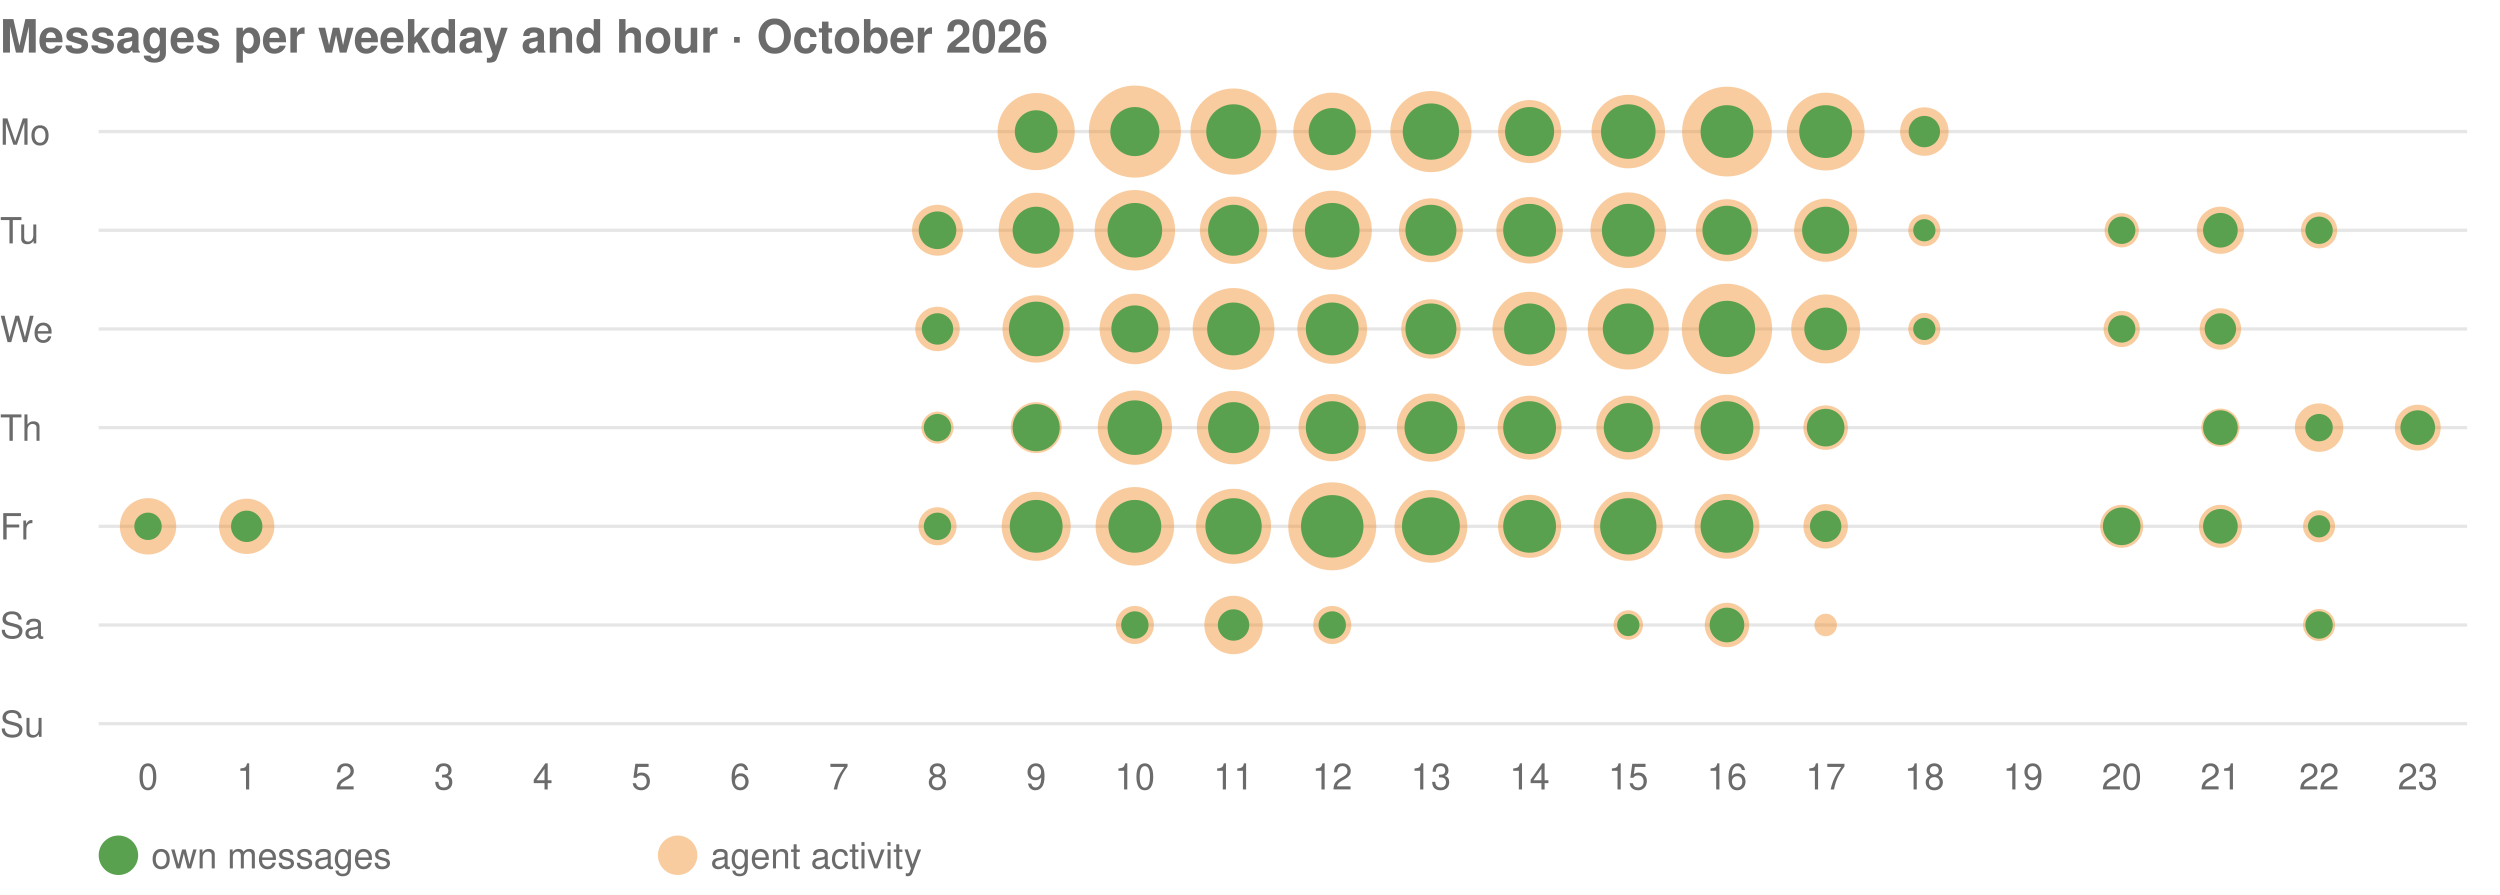
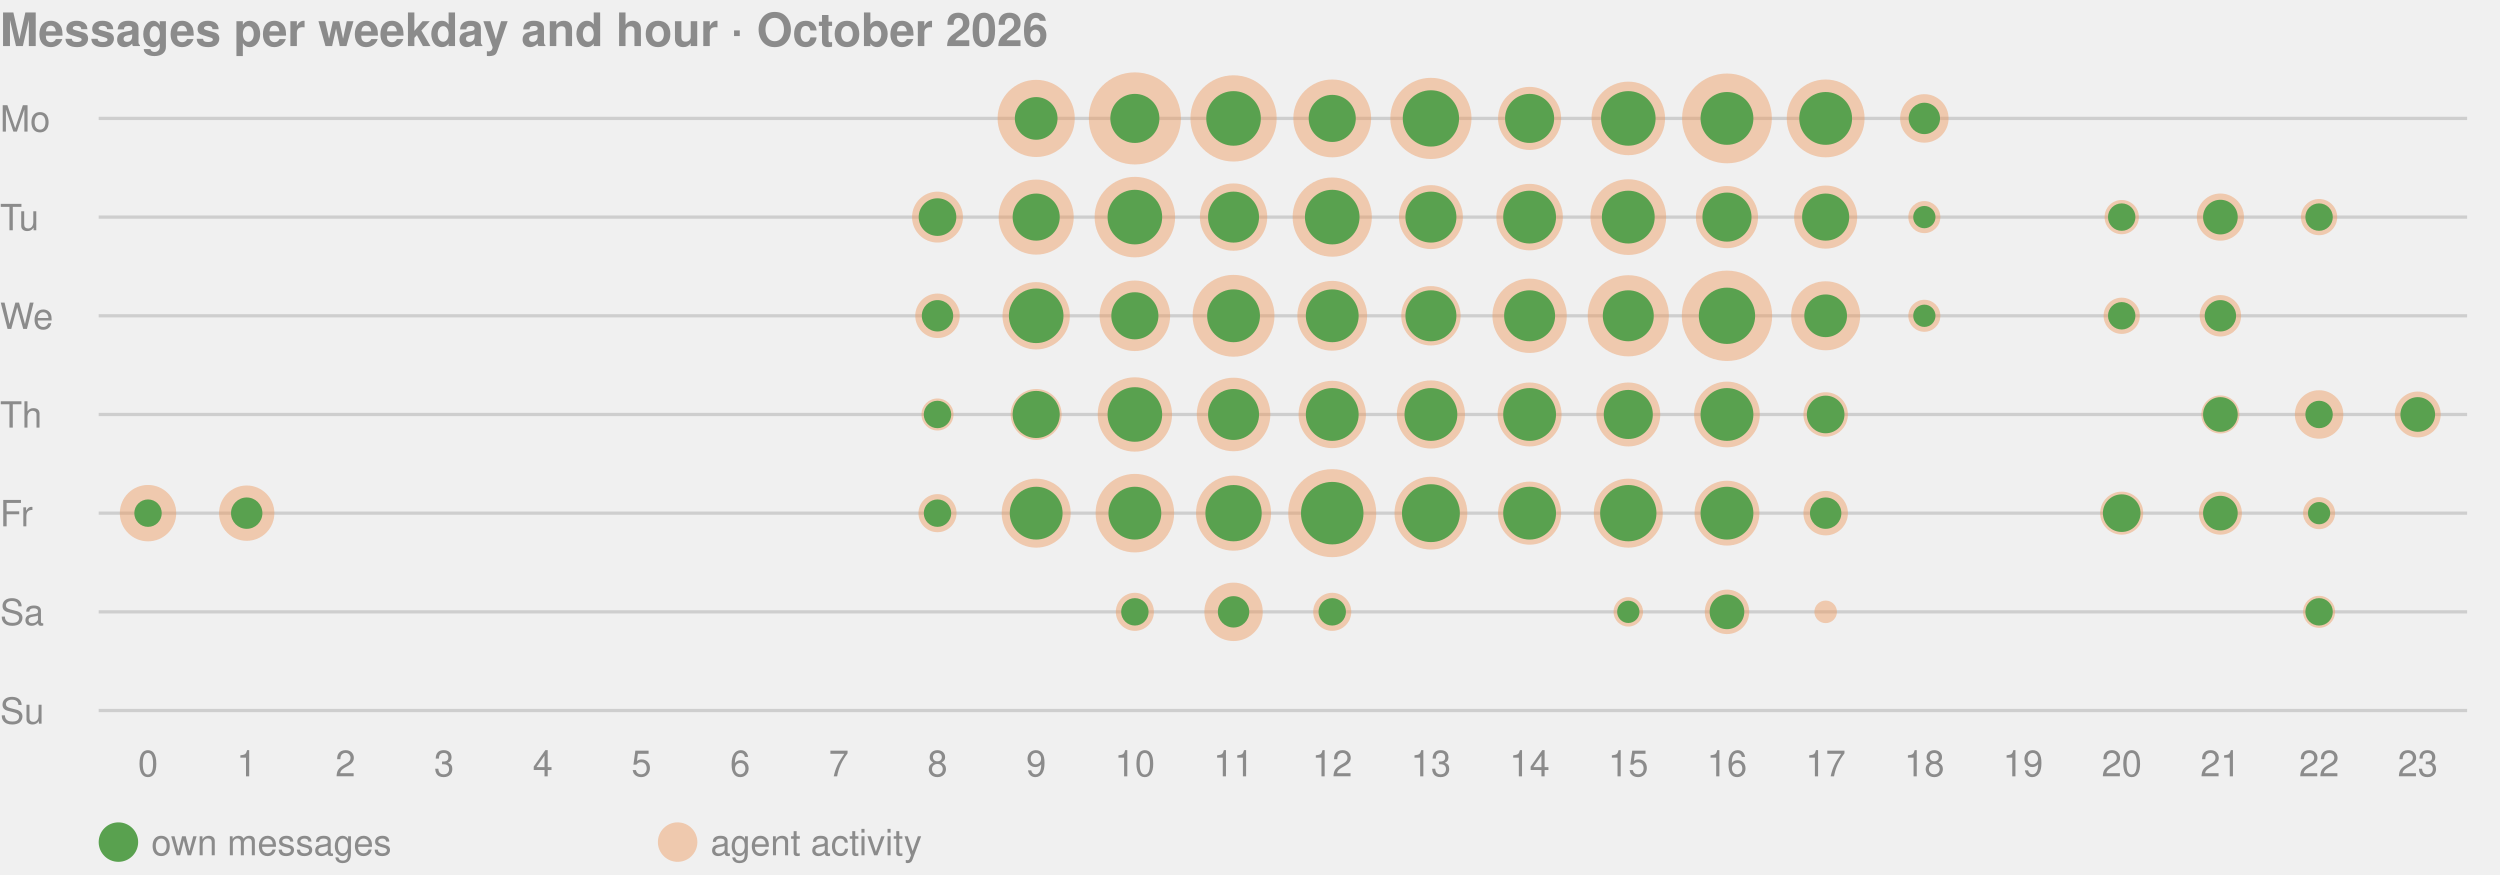
- <svg xmlns="http://www.w3.org/2000/svg" width="760" height="272" viewBox="0 0 760 272" font-family="-apple-system, 'Segoe UI', Helvetica, Arial, sans-serif">
-   <rect width="100%" height="100%" fill="#ffffff" />
-   <text x="0" y="16" font-size="14" font-weight="600" fill="#6b6b6b">Messages per weekday and hour · October 2026</text>
-   <text x="0" y="44" font-size="11" fill="#6b6b6b">Mo</text>
-   <line x1="30" y1="40" x2="750" y2="40" stroke="#e6e6e6" stroke-width="1" />
-   <circle cx="315" cy="40" r="11.73" fill="#f28e2b" fill-opacity="0.45" />
-   <circle cx="315" cy="40" r="6.49" fill="#59a14f" />
-   <circle cx="345" cy="40" r="14" fill="#f28e2b" fill-opacity="0.45" />
-   <circle cx="345" cy="40" r="7.46" fill="#59a14f" />
-   <circle cx="375" cy="40" r="13.11" fill="#f28e2b" fill-opacity="0.45" />
-   <circle cx="375" cy="40" r="8.3" fill="#59a14f" />
-   <circle cx="405" cy="40" r="11.83" fill="#f28e2b" fill-opacity="0.45" />
-   <circle cx="405" cy="40" r="7.16" fill="#59a14f" />
-   <circle cx="435" cy="40" r="12.34" fill="#f28e2b" fill-opacity="0.45" />
-   <circle cx="435" cy="40" r="8.56" fill="#59a14f" />
-   <circle cx="465" cy="40" r="9.59" fill="#f28e2b" fill-opacity="0.45" />
-   <circle cx="465" cy="40" r="7.46" fill="#59a14f" />
-   <circle cx="495" cy="40" r="11.18" fill="#f28e2b" fill-opacity="0.45" />
-   <circle cx="495" cy="40" r="8.3" fill="#59a14f" />
-   <circle cx="525" cy="40" r="13.65" fill="#f28e2b" fill-opacity="0.45" />
-   <circle cx="525" cy="40" r="8.03" fill="#59a14f" />
-   <circle cx="555" cy="40" r="11.83" fill="#f28e2b" fill-opacity="0.45" />
-   <circle cx="555" cy="40" r="8.03" fill="#59a14f" />
-   <circle cx="585" cy="40" r="7.37" fill="#f28e2b" fill-opacity="0.45" />
-   <circle cx="585" cy="40" r="4.77" fill="#59a14f" />
-   <text x="0" y="74" font-size="11" fill="#6b6b6b">Tu</text>
-   <line x1="30" y1="70" x2="750" y2="70" stroke="#e6e6e6" stroke-width="1" />
-   <circle cx="285" cy="70" r="7.74" fill="#f28e2b" fill-opacity="0.45" />
-   <circle cx="285" cy="70" r="5.72" fill="#59a14f" />
-   <circle cx="315" cy="70" r="11.41" fill="#f28e2b" fill-opacity="0.45" />
-   <circle cx="315" cy="70" r="7.16" fill="#59a14f" />
-   <circle cx="345" cy="70" r="12.24" fill="#f28e2b" fill-opacity="0.45" />
-   <circle cx="345" cy="70" r="8.3" fill="#59a14f" />
-   <circle cx="375" cy="70" r="10.24" fill="#f28e2b" fill-opacity="0.45" />
-   <circle cx="375" cy="70" r="7.75" fill="#59a14f" />
-   <circle cx="405" cy="70" r="12.04" fill="#f28e2b" fill-opacity="0.45" />
-   <circle cx="405" cy="70" r="8.3" fill="#59a14f" />
-   <circle cx="435" cy="70" r="9.72" fill="#f28e2b" fill-opacity="0.45" />
-   <circle cx="435" cy="70" r="7.75" fill="#59a14f" />
-   <circle cx="465" cy="70" r="10.11" fill="#f28e2b" fill-opacity="0.45" />
-   <circle cx="465" cy="70" r="8.03" fill="#59a14f" />
-   <circle cx="495" cy="70" r="11.51" fill="#f28e2b" fill-opacity="0.45" />
-   <circle cx="495" cy="70" r="8.03" fill="#59a14f" />
-   <circle cx="525" cy="70" r="9.45" fill="#f28e2b" fill-opacity="0.45" />
-   <circle cx="525" cy="70" r="7.46" fill="#59a14f" />
-   <circle cx="555" cy="70" r="9.59" fill="#f28e2b" fill-opacity="0.45" />
-   <circle cx="555" cy="70" r="7.16" fill="#59a14f" />
-   <circle cx="585" cy="70" r="4.87" fill="#f28e2b" fill-opacity="0.45" />
-   <circle cx="585" cy="70" r="3.39" fill="#59a14f" />
-   <circle cx="645" cy="70" r="5.21" fill="#f28e2b" fill-opacity="0.45" />
-   <circle cx="645" cy="70" r="4.17" fill="#59a14f" />
-   <circle cx="675" cy="70" r="7.17" fill="#f28e2b" fill-opacity="0.45" />
-   <circle cx="675" cy="70" r="5.27" fill="#59a14f" />
-   <circle cx="705" cy="70" r="5.51" fill="#f28e2b" fill-opacity="0.45" />
-   <circle cx="705" cy="70" r="4.17" fill="#59a14f" />
-   <text x="0" y="104" font-size="11" fill="#6b6b6b">We</text>
-   <line x1="30" y1="100" x2="750" y2="100" stroke="#e6e6e6" stroke-width="1" />
-   <circle cx="285" cy="100" r="6.76" fill="#f28e2b" fill-opacity="0.45" />
-   <circle cx="285" cy="100" r="4.77" fill="#59a14f" />
-   <circle cx="315" cy="100" r="10.24" fill="#f28e2b" fill-opacity="0.45" />
-   <circle cx="315" cy="100" r="8.3" fill="#59a14f" />
-   <circle cx="345" cy="100" r="10.72" fill="#f28e2b" fill-opacity="0.45" />
-   <circle cx="345" cy="100" r="7.16" fill="#59a14f" />
-   <circle cx="375" cy="100" r="12.44" fill="#f28e2b" fill-opacity="0.45" />
-   <circle cx="375" cy="100" r="8.03" fill="#59a14f" />
-   <circle cx="405" cy="100" r="10.61" fill="#f28e2b" fill-opacity="0.45" />
-   <circle cx="405" cy="100" r="8.03" fill="#59a14f" />
-   <circle cx="435" cy="100" r="9.03" fill="#f28e2b" fill-opacity="0.45" />
-   <circle cx="435" cy="100" r="7.75" fill="#59a14f" />
-   <circle cx="465" cy="100" r="11.3" fill="#f28e2b" fill-opacity="0.45" />
-   <circle cx="465" cy="100" r="7.75" fill="#59a14f" />
-   <circle cx="495" cy="100" r="12.34" fill="#f28e2b" fill-opacity="0.45" />
-   <circle cx="495" cy="100" r="7.75" fill="#59a14f" />
-   <circle cx="525" cy="100" r="13.74" fill="#f28e2b" fill-opacity="0.45" />
-   <circle cx="525" cy="100" r="8.56" fill="#59a14f" />
-   <circle cx="555" cy="100" r="10.49" fill="#f28e2b" fill-opacity="0.45" />
-   <circle cx="555" cy="100" r="6.49" fill="#59a14f" />
-   <circle cx="585" cy="100" r="4.87" fill="#f28e2b" fill-opacity="0.45" />
-   <circle cx="585" cy="100" r="3.39" fill="#59a14f" />
-   <circle cx="645" cy="100" r="5.51" fill="#f28e2b" fill-opacity="0.45" />
-   <circle cx="645" cy="100" r="4.17" fill="#59a14f" />
-   <circle cx="675" cy="100" r="6.3" fill="#f28e2b" fill-opacity="0.45" />
-   <circle cx="675" cy="100" r="4.77" fill="#59a14f" />
-   <text x="0" y="134" font-size="11" fill="#6b6b6b">Th</text>
-   <line x1="30" y1="130" x2="750" y2="130" stroke="#e6e6e6" stroke-width="1" />
-   <circle cx="285" cy="130" r="4.87" fill="#f28e2b" fill-opacity="0.45" />
-   <circle cx="285" cy="130" r="4.17" fill="#59a14f" />
-   <circle cx="315" cy="130" r="7.74" fill="#f28e2b" fill-opacity="0.45" />
-   <circle cx="315" cy="130" r="7.16" fill="#59a14f" />
-   <circle cx="345" cy="130" r="11.3" fill="#f28e2b" fill-opacity="0.45" />
-   <circle cx="345" cy="130" r="8.3" fill="#59a14f" />
-   <circle cx="375" cy="130" r="11.18" fill="#f28e2b" fill-opacity="0.45" />
-   <circle cx="375" cy="130" r="7.75" fill="#59a14f" />
-   <circle cx="405" cy="130" r="10.24" fill="#f28e2b" fill-opacity="0.45" />
-   <circle cx="405" cy="130" r="8.03" fill="#59a14f" />
-   <circle cx="435" cy="130" r="10.36" fill="#f28e2b" fill-opacity="0.45" />
-   <circle cx="435" cy="130" r="8.03" fill="#59a14f" />
-   <circle cx="465" cy="130" r="9.72" fill="#f28e2b" fill-opacity="0.45" />
-   <circle cx="465" cy="130" r="8.03" fill="#59a14f" />
-   <circle cx="495" cy="130" r="9.72" fill="#f28e2b" fill-opacity="0.45" />
-   <circle cx="495" cy="130" r="7.46" fill="#59a14f" />
-   <circle cx="525" cy="130" r="9.99" fill="#f28e2b" fill-opacity="0.45" />
-   <circle cx="525" cy="130" r="8.03" fill="#59a14f" />
-   <circle cx="555" cy="130" r="6.76" fill="#f28e2b" fill-opacity="0.45" />
-   <circle cx="555" cy="130" r="5.72" fill="#59a14f" />
-   <circle cx="675" cy="130" r="5.79" fill="#f28e2b" fill-opacity="0.45" />
-   <circle cx="675" cy="130" r="5.27" fill="#59a14f" />
-   <circle cx="705" cy="130" r="7.37" fill="#f28e2b" fill-opacity="0.45" />
-   <circle cx="705" cy="130" r="4.17" fill="#59a14f" />
-   <circle cx="735" cy="130" r="6.97" fill="#f28e2b" fill-opacity="0.45" />
-   <circle cx="735" cy="130" r="5.27" fill="#59a14f" />
-   <text x="0" y="164" font-size="11" fill="#6b6b6b">Fr</text>
-   <line x1="30" y1="160" x2="750" y2="160" stroke="#e6e6e6" stroke-width="1" />
-   <circle cx="45" cy="160" r="8.57" fill="#f28e2b" fill-opacity="0.45" />
-   <circle cx="45" cy="160" r="4.17" fill="#59a14f" />
-   <circle cx="75" cy="160" r="8.41" fill="#f28e2b" fill-opacity="0.45" />
-   <circle cx="75" cy="160" r="4.77" fill="#59a14f" />
-   <circle cx="285" cy="160" r="5.79" fill="#f28e2b" fill-opacity="0.45" />
-   <circle cx="285" cy="160" r="4.17" fill="#59a14f" />
-   <circle cx="315" cy="160" r="10.49" fill="#f28e2b" fill-opacity="0.45" />
-   <circle cx="315" cy="160" r="8.03" fill="#59a14f" />
-   <circle cx="345" cy="160" r="11.94" fill="#f28e2b" fill-opacity="0.45" />
-   <circle cx="345" cy="160" r="8.03" fill="#59a14f" />
-   <circle cx="375" cy="160" r="11.41" fill="#f28e2b" fill-opacity="0.45" />
-   <circle cx="375" cy="160" r="8.56" fill="#59a14f" />
-   <circle cx="405" cy="160" r="13.38" fill="#f28e2b" fill-opacity="0.45" />
-   <circle cx="405" cy="160" r="9.5" fill="#59a14f" />
-   <circle cx="435" cy="160" r="11.07" fill="#f28e2b" fill-opacity="0.45" />
-   <circle cx="435" cy="160" r="8.8" fill="#59a14f" />
-   <circle cx="465" cy="160" r="9.59" fill="#f28e2b" fill-opacity="0.45" />
-   <circle cx="465" cy="160" r="8.03" fill="#59a14f" />
-   <circle cx="495" cy="160" r="10.49" fill="#f28e2b" fill-opacity="0.45" />
-   <circle cx="495" cy="160" r="8.56" fill="#59a14f" />
-   <circle cx="525" cy="160" r="9.86" fill="#f28e2b" fill-opacity="0.45" />
-   <circle cx="525" cy="160" r="8.03" fill="#59a14f" />
-   <circle cx="555" cy="160" r="6.76" fill="#f28e2b" fill-opacity="0.45" />
-   <circle cx="555" cy="160" r="4.77" fill="#59a14f" />
-   <circle cx="645" cy="160" r="6.54" fill="#f28e2b" fill-opacity="0.45" />
-   <circle cx="645" cy="160" r="5.72" fill="#59a14f" />
-   <circle cx="675" cy="160" r="6.54" fill="#f28e2b" fill-opacity="0.45" />
-   <circle cx="675" cy="160" r="5.27" fill="#59a14f" />
-   <circle cx="705" cy="160" r="4.87" fill="#f28e2b" fill-opacity="0.45" />
-   <circle cx="705" cy="160" r="3.39" fill="#59a14f" />
-   <text x="0" y="194" font-size="11" fill="#6b6b6b">Sa</text>
-   <line x1="30" y1="190" x2="750" y2="190" stroke="#e6e6e6" stroke-width="1" />
-   <circle cx="345" cy="190" r="5.79" fill="#f28e2b" fill-opacity="0.45" />
-   <circle cx="345" cy="190" r="4.17" fill="#59a14f" />
-   <circle cx="375" cy="190" r="8.88" fill="#f28e2b" fill-opacity="0.45" />
-   <circle cx="375" cy="190" r="4.77" fill="#59a14f" />
-   <circle cx="405" cy="190" r="5.79" fill="#f28e2b" fill-opacity="0.45" />
-   <circle cx="405" cy="190" r="4.17" fill="#59a14f" />
-   <circle cx="495" cy="190" r="4.48" fill="#f28e2b" fill-opacity="0.45" />
-   <circle cx="495" cy="190" r="3.39" fill="#59a14f" />
-   <circle cx="525" cy="190" r="6.76" fill="#f28e2b" fill-opacity="0.45" />
-   <circle cx="525" cy="190" r="5.27" fill="#59a14f" />
-   <circle cx="555" cy="190" r="3.43" fill="#f28e2b" fill-opacity="0.45" />
-   <circle cx="705" cy="190" r="4.87" fill="#f28e2b" fill-opacity="0.45" />
-   <circle cx="705" cy="190" r="4.17" fill="#59a14f" />
-   <text x="0" y="224" font-size="11" fill="#6b6b6b">Su</text>
-   <line x1="30" y1="220" x2="750" y2="220" stroke="#e6e6e6" stroke-width="1" />
-   <text x="45" y="240" font-size="11" text-anchor="middle" fill="#6b6b6b">0</text>
-   <text x="75" y="240" font-size="11" text-anchor="middle" fill="#6b6b6b">1</text>
-   <text x="105" y="240" font-size="11" text-anchor="middle" fill="#6b6b6b">2</text>
-   <text x="135" y="240" font-size="11" text-anchor="middle" fill="#6b6b6b">3</text>
-   <text x="165" y="240" font-size="11" text-anchor="middle" fill="#6b6b6b">4</text>
-   <text x="195" y="240" font-size="11" text-anchor="middle" fill="#6b6b6b">5</text>
-   <text x="225" y="240" font-size="11" text-anchor="middle" fill="#6b6b6b">6</text>
-   <text x="255" y="240" font-size="11" text-anchor="middle" fill="#6b6b6b">7</text>
-   <text x="285" y="240" font-size="11" text-anchor="middle" fill="#6b6b6b">8</text>
-   <text x="315" y="240" font-size="11" text-anchor="middle" fill="#6b6b6b">9</text>
-   <text x="345" y="240" font-size="11" text-anchor="middle" fill="#6b6b6b">10</text>
-   <text x="375" y="240" font-size="11" text-anchor="middle" fill="#6b6b6b">11</text>
-   <text x="405" y="240" font-size="11" text-anchor="middle" fill="#6b6b6b">12</text>
-   <text x="435" y="240" font-size="11" text-anchor="middle" fill="#6b6b6b">13</text>
-   <text x="465" y="240" font-size="11" text-anchor="middle" fill="#6b6b6b">14</text>
-   <text x="495" y="240" font-size="11" text-anchor="middle" fill="#6b6b6b">15</text>
-   <text x="525" y="240" font-size="11" text-anchor="middle" fill="#6b6b6b">16</text>
-   <text x="555" y="240" font-size="11" text-anchor="middle" fill="#6b6b6b">17</text>
-   <text x="585" y="240" font-size="11" text-anchor="middle" fill="#6b6b6b">18</text>
-   <text x="615" y="240" font-size="11" text-anchor="middle" fill="#6b6b6b">19</text>
-   <text x="645" y="240" font-size="11" text-anchor="middle" fill="#6b6b6b">20</text>
-   <text x="675" y="240" font-size="11" text-anchor="middle" fill="#6b6b6b">21</text>
-   <text x="705" y="240" font-size="11" text-anchor="middle" fill="#6b6b6b">22</text>
-   <text x="735" y="240" font-size="11" text-anchor="middle" fill="#6b6b6b">23</text>
-   <circle cx="36" cy="260" r="6" fill="#59a14f" />
-   <text x="46" y="264" font-size="11" fill="#6b6b6b">own messages</text>
-   <circle cx="206" cy="260" r="6" fill="#f28e2b" fill-opacity="0.45" />
-   <text x="216" y="264" font-size="11" fill="#6b6b6b">agent activity</text>
+ <svg xmlns="http://www.w3.org/2000/svg" width="760" height="266" viewBox="0 0 760 266" font-family="-apple-system, 'Segoe UI', Helvetica, Arial, sans-serif">
+   <text x="0" y="14" font-size="14" font-weight="600" fill="#8b8b8b">Messages per weekday and hour · October 2026</text>
+   <text x="0" y="40" font-size="11" fill="#8b8b8b">Mo</text>
+   <line x1="30" y1="36" x2="750" y2="36" stroke="#7f7f7f" stroke-width="1" stroke-opacity="0.3" />
+   <circle cx="315" cy="36" r="11.73" fill="#ee9a5f" fill-opacity="0.45" />
+   <circle cx="315" cy="36" r="6.49" fill="#59a14f" />
+   <circle cx="345" cy="36" r="14" fill="#ee9a5f" fill-opacity="0.45" />
+   <circle cx="345" cy="36" r="7.46" fill="#59a14f" />
+   <circle cx="375" cy="36" r="13.11" fill="#ee9a5f" fill-opacity="0.45" />
+   <circle cx="375" cy="36" r="8.3" fill="#59a14f" />
+   <circle cx="405" cy="36" r="11.83" fill="#ee9a5f" fill-opacity="0.45" />
+   <circle cx="405" cy="36" r="7.16" fill="#59a14f" />
+   <circle cx="435" cy="36" r="12.34" fill="#ee9a5f" fill-opacity="0.45" />
+   <circle cx="435" cy="36" r="8.56" fill="#59a14f" />
+   <circle cx="465" cy="36" r="9.59" fill="#ee9a5f" fill-opacity="0.45" />
+   <circle cx="465" cy="36" r="7.46" fill="#59a14f" />
+   <circle cx="495" cy="36" r="11.18" fill="#ee9a5f" fill-opacity="0.45" />
+   <circle cx="495" cy="36" r="8.3" fill="#59a14f" />
+   <circle cx="525" cy="36" r="13.65" fill="#ee9a5f" fill-opacity="0.45" />
+   <circle cx="525" cy="36" r="8.03" fill="#59a14f" />
+   <circle cx="555" cy="36" r="11.83" fill="#ee9a5f" fill-opacity="0.45" />
+   <circle cx="555" cy="36" r="8.03" fill="#59a14f" />
+   <circle cx="585" cy="36" r="7.37" fill="#ee9a5f" fill-opacity="0.45" />
+   <circle cx="585" cy="36" r="4.77" fill="#59a14f" />
+   <text x="0" y="70" font-size="11" fill="#8b8b8b">Tu</text>
+   <line x1="30" y1="66" x2="750" y2="66" stroke="#7f7f7f" stroke-width="1" stroke-opacity="0.3" />
+   <circle cx="285" cy="66" r="7.74" fill="#ee9a5f" fill-opacity="0.45" />
+   <circle cx="285" cy="66" r="5.72" fill="#59a14f" />
+   <circle cx="315" cy="66" r="11.41" fill="#ee9a5f" fill-opacity="0.45" />
+   <circle cx="315" cy="66" r="7.16" fill="#59a14f" />
+   <circle cx="345" cy="66" r="12.24" fill="#ee9a5f" fill-opacity="0.45" />
+   <circle cx="345" cy="66" r="8.3" fill="#59a14f" />
+   <circle cx="375" cy="66" r="10.24" fill="#ee9a5f" fill-opacity="0.45" />
+   <circle cx="375" cy="66" r="7.75" fill="#59a14f" />
+   <circle cx="405" cy="66" r="12.04" fill="#ee9a5f" fill-opacity="0.45" />
+   <circle cx="405" cy="66" r="8.3" fill="#59a14f" />
+   <circle cx="435" cy="66" r="9.72" fill="#ee9a5f" fill-opacity="0.45" />
+   <circle cx="435" cy="66" r="7.75" fill="#59a14f" />
+   <circle cx="465" cy="66" r="10.11" fill="#ee9a5f" fill-opacity="0.45" />
+   <circle cx="465" cy="66" r="8.03" fill="#59a14f" />
+   <circle cx="495" cy="66" r="11.51" fill="#ee9a5f" fill-opacity="0.45" />
+   <circle cx="495" cy="66" r="8.03" fill="#59a14f" />
+   <circle cx="525" cy="66" r="9.45" fill="#ee9a5f" fill-opacity="0.45" />
+   <circle cx="525" cy="66" r="7.46" fill="#59a14f" />
+   <circle cx="555" cy="66" r="9.59" fill="#ee9a5f" fill-opacity="0.45" />
+   <circle cx="555" cy="66" r="7.16" fill="#59a14f" />
+   <circle cx="585" cy="66" r="4.87" fill="#ee9a5f" fill-opacity="0.45" />
+   <circle cx="585" cy="66" r="3.39" fill="#59a14f" />
+   <circle cx="645" cy="66" r="5.21" fill="#ee9a5f" fill-opacity="0.45" />
+   <circle cx="645" cy="66" r="4.17" fill="#59a14f" />
+   <circle cx="675" cy="66" r="7.17" fill="#ee9a5f" fill-opacity="0.45" />
+   <circle cx="675" cy="66" r="5.27" fill="#59a14f" />
+   <circle cx="705" cy="66" r="5.51" fill="#ee9a5f" fill-opacity="0.45" />
+   <circle cx="705" cy="66" r="4.17" fill="#59a14f" />
+   <text x="0" y="100" font-size="11" fill="#8b8b8b">We</text>
+   <line x1="30" y1="96" x2="750" y2="96" stroke="#7f7f7f" stroke-width="1" stroke-opacity="0.3" />
+   <circle cx="285" cy="96" r="6.76" fill="#ee9a5f" fill-opacity="0.45" />
+   <circle cx="285" cy="96" r="4.77" fill="#59a14f" />
+   <circle cx="315" cy="96" r="10.24" fill="#ee9a5f" fill-opacity="0.45" />
+   <circle cx="315" cy="96" r="8.3" fill="#59a14f" />
+   <circle cx="345" cy="96" r="10.72" fill="#ee9a5f" fill-opacity="0.45" />
+   <circle cx="345" cy="96" r="7.16" fill="#59a14f" />
+   <circle cx="375" cy="96" r="12.44" fill="#ee9a5f" fill-opacity="0.45" />
+   <circle cx="375" cy="96" r="8.03" fill="#59a14f" />
+   <circle cx="405" cy="96" r="10.61" fill="#ee9a5f" fill-opacity="0.45" />
+   <circle cx="405" cy="96" r="8.03" fill="#59a14f" />
+   <circle cx="435" cy="96" r="9.03" fill="#ee9a5f" fill-opacity="0.45" />
+   <circle cx="435" cy="96" r="7.75" fill="#59a14f" />
+   <circle cx="465" cy="96" r="11.3" fill="#ee9a5f" fill-opacity="0.45" />
+   <circle cx="465" cy="96" r="7.75" fill="#59a14f" />
+   <circle cx="495" cy="96" r="12.34" fill="#ee9a5f" fill-opacity="0.45" />
+   <circle cx="495" cy="96" r="7.75" fill="#59a14f" />
+   <circle cx="525" cy="96" r="13.74" fill="#ee9a5f" fill-opacity="0.45" />
+   <circle cx="525" cy="96" r="8.56" fill="#59a14f" />
+   <circle cx="555" cy="96" r="10.49" fill="#ee9a5f" fill-opacity="0.45" />
+   <circle cx="555" cy="96" r="6.49" fill="#59a14f" />
+   <circle cx="585" cy="96" r="4.87" fill="#ee9a5f" fill-opacity="0.45" />
+   <circle cx="585" cy="96" r="3.39" fill="#59a14f" />
+   <circle cx="645" cy="96" r="5.51" fill="#ee9a5f" fill-opacity="0.45" />
+   <circle cx="645" cy="96" r="4.17" fill="#59a14f" />
+   <circle cx="675" cy="96" r="6.3" fill="#ee9a5f" fill-opacity="0.45" />
+   <circle cx="675" cy="96" r="4.77" fill="#59a14f" />
+   <text x="0" y="130" font-size="11" fill="#8b8b8b">Th</text>
+   <line x1="30" y1="126" x2="750" y2="126" stroke="#7f7f7f" stroke-width="1" stroke-opacity="0.3" />
+   <circle cx="285" cy="126" r="4.87" fill="#ee9a5f" fill-opacity="0.45" />
+   <circle cx="285" cy="126" r="4.17" fill="#59a14f" />
+   <circle cx="315" cy="126" r="7.74" fill="#ee9a5f" fill-opacity="0.45" />
+   <circle cx="315" cy="126" r="7.16" fill="#59a14f" />
+   <circle cx="345" cy="126" r="11.3" fill="#ee9a5f" fill-opacity="0.45" />
+   <circle cx="345" cy="126" r="8.3" fill="#59a14f" />
+   <circle cx="375" cy="126" r="11.18" fill="#ee9a5f" fill-opacity="0.45" />
+   <circle cx="375" cy="126" r="7.75" fill="#59a14f" />
+   <circle cx="405" cy="126" r="10.24" fill="#ee9a5f" fill-opacity="0.45" />
+   <circle cx="405" cy="126" r="8.03" fill="#59a14f" />
+   <circle cx="435" cy="126" r="10.36" fill="#ee9a5f" fill-opacity="0.45" />
+   <circle cx="435" cy="126" r="8.03" fill="#59a14f" />
+   <circle cx="465" cy="126" r="9.72" fill="#ee9a5f" fill-opacity="0.45" />
+   <circle cx="465" cy="126" r="8.03" fill="#59a14f" />
+   <circle cx="495" cy="126" r="9.72" fill="#ee9a5f" fill-opacity="0.45" />
+   <circle cx="495" cy="126" r="7.46" fill="#59a14f" />
+   <circle cx="525" cy="126" r="9.99" fill="#ee9a5f" fill-opacity="0.45" />
+   <circle cx="525" cy="126" r="8.03" fill="#59a14f" />
+   <circle cx="555" cy="126" r="6.76" fill="#ee9a5f" fill-opacity="0.45" />
+   <circle cx="555" cy="126" r="5.72" fill="#59a14f" />
+   <circle cx="675" cy="126" r="5.79" fill="#ee9a5f" fill-opacity="0.45" />
+   <circle cx="675" cy="126" r="5.27" fill="#59a14f" />
+   <circle cx="705" cy="126" r="7.37" fill="#ee9a5f" fill-opacity="0.45" />
+   <circle cx="705" cy="126" r="4.17" fill="#59a14f" />
+   <circle cx="735" cy="126" r="6.97" fill="#ee9a5f" fill-opacity="0.45" />
+   <circle cx="735" cy="126" r="5.27" fill="#59a14f" />
+   <text x="0" y="160" font-size="11" fill="#8b8b8b">Fr</text>
+   <line x1="30" y1="156" x2="750" y2="156" stroke="#7f7f7f" stroke-width="1" stroke-opacity="0.3" />
+   <circle cx="45" cy="156" r="8.57" fill="#ee9a5f" fill-opacity="0.45" />
+   <circle cx="45" cy="156" r="4.17" fill="#59a14f" />
+   <circle cx="75" cy="156" r="8.41" fill="#ee9a5f" fill-opacity="0.45" />
+   <circle cx="75" cy="156" r="4.77" fill="#59a14f" />
+   <circle cx="285" cy="156" r="5.79" fill="#ee9a5f" fill-opacity="0.45" />
+   <circle cx="285" cy="156" r="4.17" fill="#59a14f" />
+   <circle cx="315" cy="156" r="10.49" fill="#ee9a5f" fill-opacity="0.45" />
+   <circle cx="315" cy="156" r="8.03" fill="#59a14f" />
+   <circle cx="345" cy="156" r="11.94" fill="#ee9a5f" fill-opacity="0.45" />
+   <circle cx="345" cy="156" r="8.03" fill="#59a14f" />
+   <circle cx="375" cy="156" r="11.41" fill="#ee9a5f" fill-opacity="0.45" />
+   <circle cx="375" cy="156" r="8.56" fill="#59a14f" />
+   <circle cx="405" cy="156" r="13.38" fill="#ee9a5f" fill-opacity="0.45" />
+   <circle cx="405" cy="156" r="9.5" fill="#59a14f" />
+   <circle cx="435" cy="156" r="11.07" fill="#ee9a5f" fill-opacity="0.45" />
+   <circle cx="435" cy="156" r="8.8" fill="#59a14f" />
+   <circle cx="465" cy="156" r="9.59" fill="#ee9a5f" fill-opacity="0.45" />
+   <circle cx="465" cy="156" r="8.03" fill="#59a14f" />
+   <circle cx="495" cy="156" r="10.49" fill="#ee9a5f" fill-opacity="0.45" />
+   <circle cx="495" cy="156" r="8.56" fill="#59a14f" />
+   <circle cx="525" cy="156" r="9.86" fill="#ee9a5f" fill-opacity="0.45" />
+   <circle cx="525" cy="156" r="8.03" fill="#59a14f" />
+   <circle cx="555" cy="156" r="6.76" fill="#ee9a5f" fill-opacity="0.45" />
+   <circle cx="555" cy="156" r="4.77" fill="#59a14f" />
+   <circle cx="645" cy="156" r="6.54" fill="#ee9a5f" fill-opacity="0.45" />
+   <circle cx="645" cy="156" r="5.72" fill="#59a14f" />
+   <circle cx="675" cy="156" r="6.54" fill="#ee9a5f" fill-opacity="0.45" />
+   <circle cx="675" cy="156" r="5.27" fill="#59a14f" />
+   <circle cx="705" cy="156" r="4.87" fill="#ee9a5f" fill-opacity="0.45" />
+   <circle cx="705" cy="156" r="3.39" fill="#59a14f" />
+   <text x="0" y="190" font-size="11" fill="#8b8b8b">Sa</text>
+   <line x1="30" y1="186" x2="750" y2="186" stroke="#7f7f7f" stroke-width="1" stroke-opacity="0.3" />
+   <circle cx="345" cy="186" r="5.79" fill="#ee9a5f" fill-opacity="0.45" />
+   <circle cx="345" cy="186" r="4.17" fill="#59a14f" />
+   <circle cx="375" cy="186" r="8.88" fill="#ee9a5f" fill-opacity="0.45" />
+   <circle cx="375" cy="186" r="4.77" fill="#59a14f" />
+   <circle cx="405" cy="186" r="5.79" fill="#ee9a5f" fill-opacity="0.45" />
+   <circle cx="405" cy="186" r="4.17" fill="#59a14f" />
+   <circle cx="495" cy="186" r="4.48" fill="#ee9a5f" fill-opacity="0.45" />
+   <circle cx="495" cy="186" r="3.39" fill="#59a14f" />
+   <circle cx="525" cy="186" r="6.76" fill="#ee9a5f" fill-opacity="0.45" />
+   <circle cx="525" cy="186" r="5.27" fill="#59a14f" />
+   <circle cx="555" cy="186" r="3.43" fill="#ee9a5f" fill-opacity="0.45" />
+   <circle cx="705" cy="186" r="4.87" fill="#ee9a5f" fill-opacity="0.45" />
+   <circle cx="705" cy="186" r="4.17" fill="#59a14f" />
+   <text x="0" y="220" font-size="11" fill="#8b8b8b">Su</text>
+   <line x1="30" y1="216" x2="750" y2="216" stroke="#7f7f7f" stroke-width="1" stroke-opacity="0.3" />
+   <text x="45" y="236" font-size="11" text-anchor="middle" fill="#8b8b8b">0</text>
+   <text x="75" y="236" font-size="11" text-anchor="middle" fill="#8b8b8b">1</text>
+   <text x="105" y="236" font-size="11" text-anchor="middle" fill="#8b8b8b">2</text>
+   <text x="135" y="236" font-size="11" text-anchor="middle" fill="#8b8b8b">3</text>
+   <text x="165" y="236" font-size="11" text-anchor="middle" fill="#8b8b8b">4</text>
+   <text x="195" y="236" font-size="11" text-anchor="middle" fill="#8b8b8b">5</text>
+   <text x="225" y="236" font-size="11" text-anchor="middle" fill="#8b8b8b">6</text>
+   <text x="255" y="236" font-size="11" text-anchor="middle" fill="#8b8b8b">7</text>
+   <text x="285" y="236" font-size="11" text-anchor="middle" fill="#8b8b8b">8</text>
+   <text x="315" y="236" font-size="11" text-anchor="middle" fill="#8b8b8b">9</text>
+   <text x="345" y="236" font-size="11" text-anchor="middle" fill="#8b8b8b">10</text>
+   <text x="375" y="236" font-size="11" text-anchor="middle" fill="#8b8b8b">11</text>
+   <text x="405" y="236" font-size="11" text-anchor="middle" fill="#8b8b8b">12</text>
+   <text x="435" y="236" font-size="11" text-anchor="middle" fill="#8b8b8b">13</text>
+   <text x="465" y="236" font-size="11" text-anchor="middle" fill="#8b8b8b">14</text>
+   <text x="495" y="236" font-size="11" text-anchor="middle" fill="#8b8b8b">15</text>
+   <text x="525" y="236" font-size="11" text-anchor="middle" fill="#8b8b8b">16</text>
+   <text x="555" y="236" font-size="11" text-anchor="middle" fill="#8b8b8b">17</text>
+   <text x="585" y="236" font-size="11" text-anchor="middle" fill="#8b8b8b">18</text>
+   <text x="615" y="236" font-size="11" text-anchor="middle" fill="#8b8b8b">19</text>
+   <text x="645" y="236" font-size="11" text-anchor="middle" fill="#8b8b8b">20</text>
+   <text x="675" y="236" font-size="11" text-anchor="middle" fill="#8b8b8b">21</text>
+   <text x="705" y="236" font-size="11" text-anchor="middle" fill="#8b8b8b">22</text>
+   <text x="735" y="236" font-size="11" text-anchor="middle" fill="#8b8b8b">23</text>
+   <circle cx="36" cy="256" r="6" fill="#59a14f" />
+   <text x="46" y="260" font-size="11" fill="#8b8b8b">own messages</text>
+   <circle cx="206" cy="256" r="6" fill="#ee9a5f" fill-opacity="0.45" />
+   <text x="216" y="260" font-size="11" fill="#8b8b8b">agent activity</text>
</svg>
